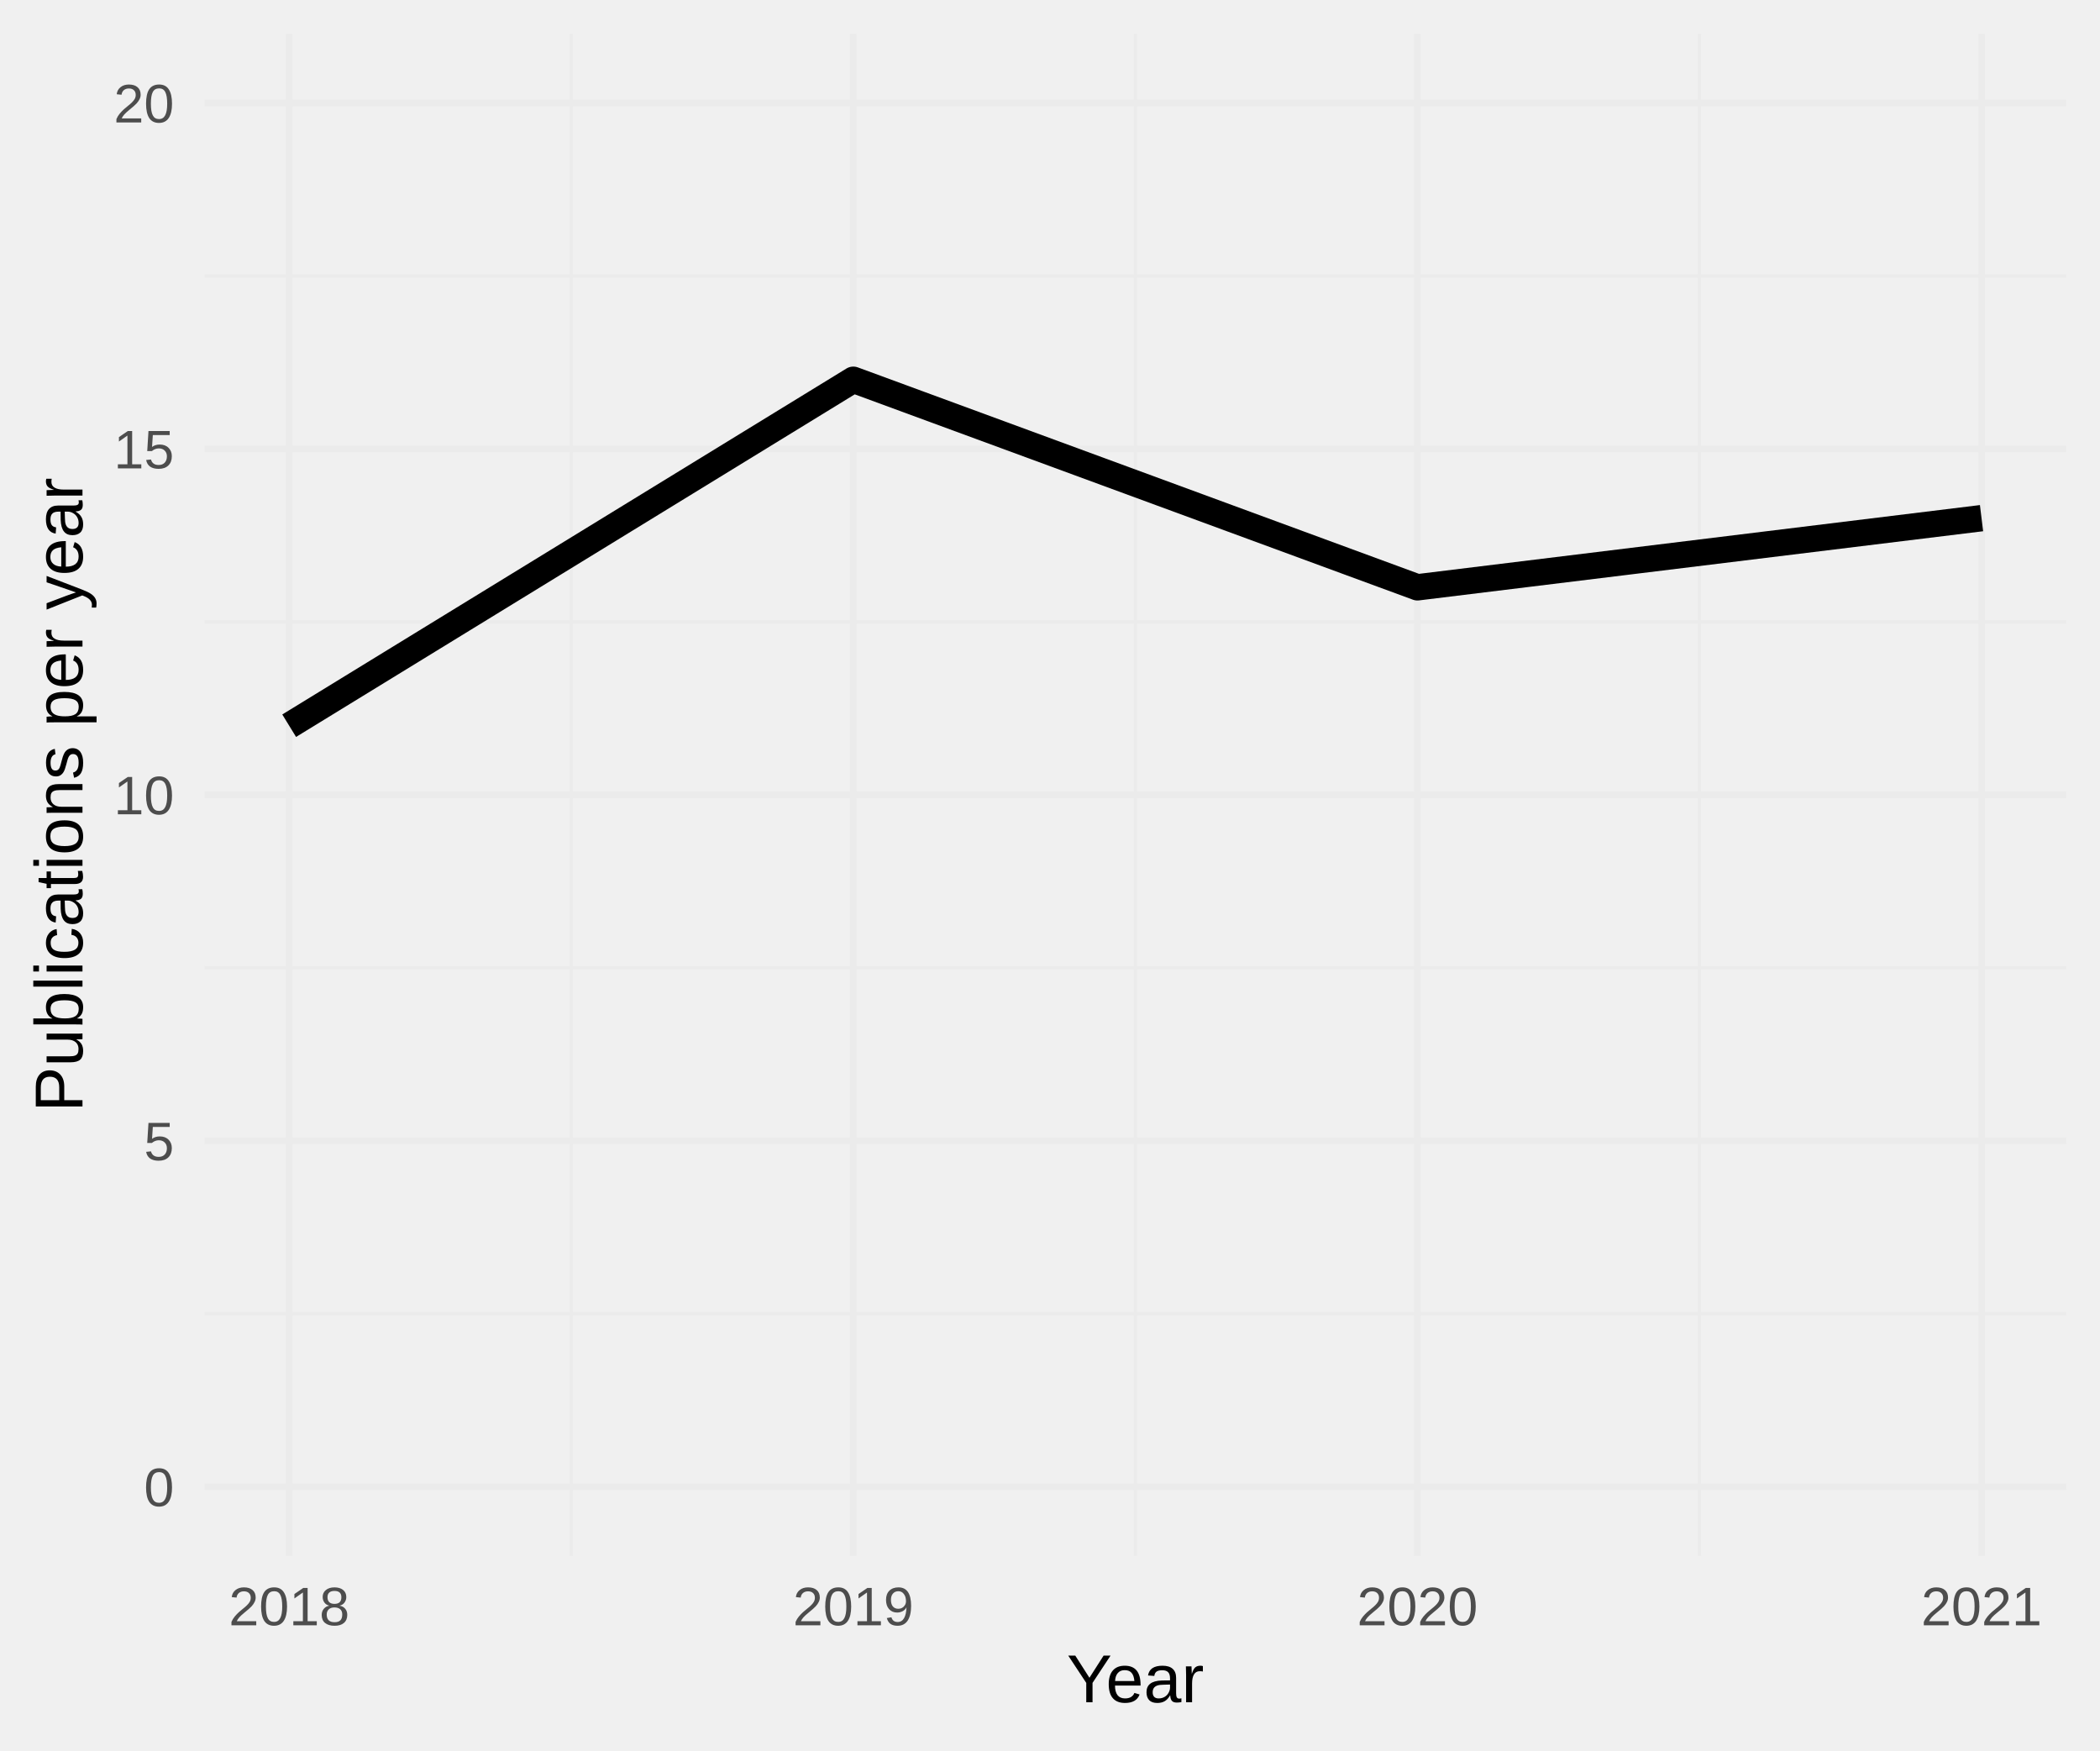
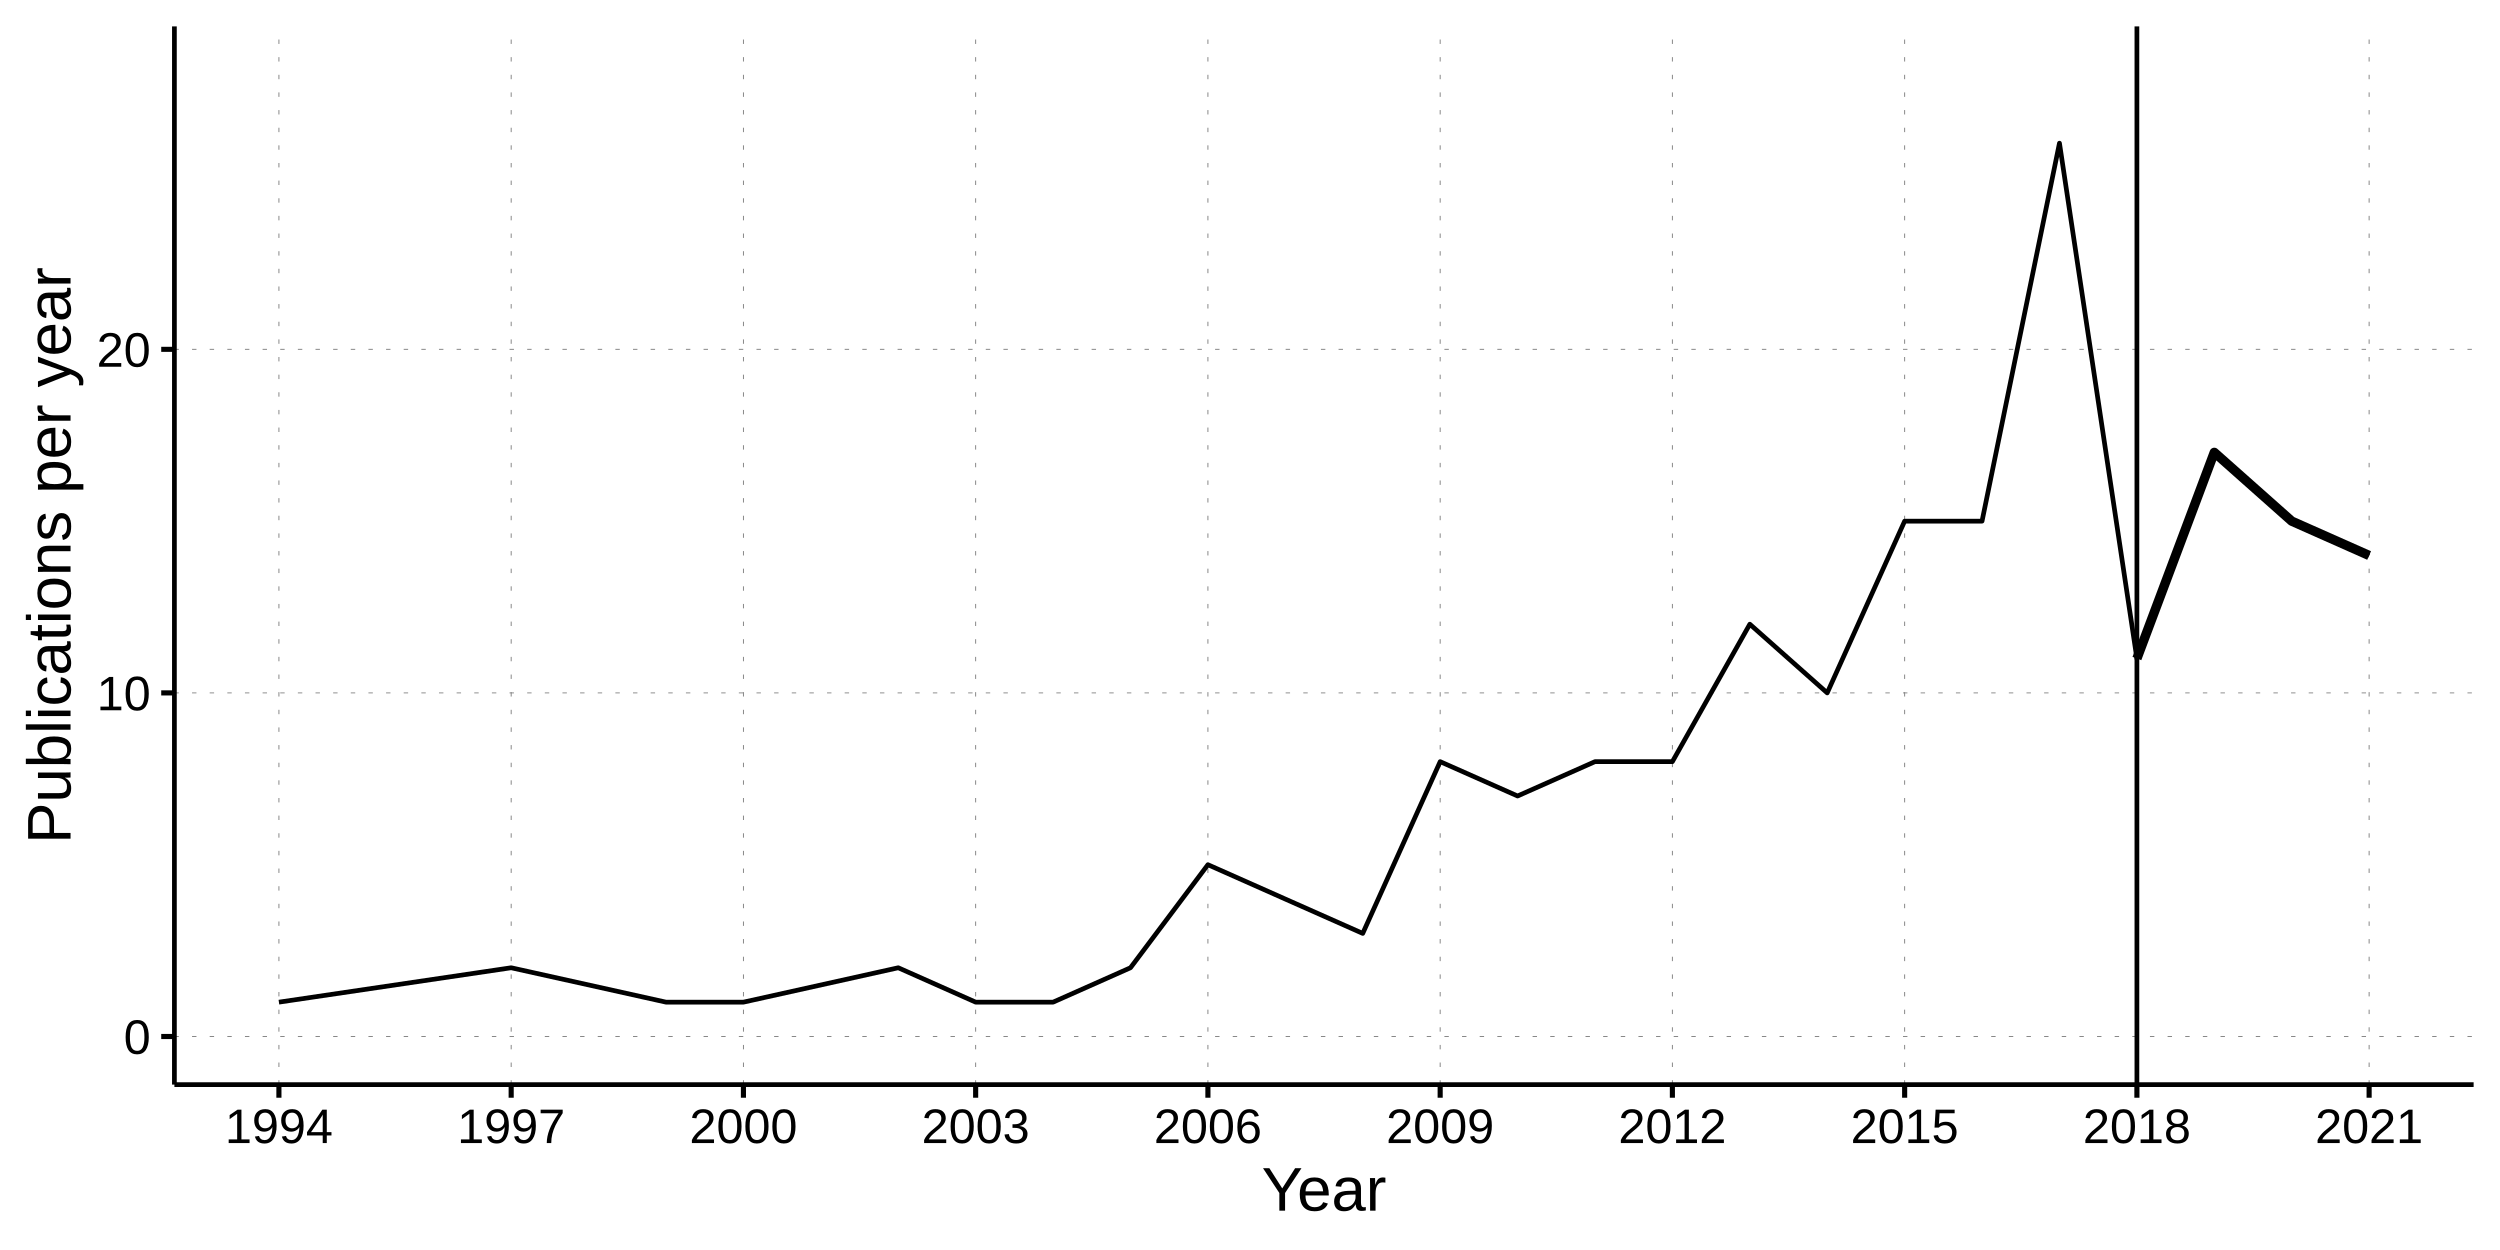
- <svg xmlns="http://www.w3.org/2000/svg" class="svglite" width="340.16pt" height="283.46pt" viewBox="0 0 340.16 283.46">
+ <svg xmlns="http://www.w3.org/2000/svg" class="svglite" width="566.93pt" height="283.46pt" viewBox="0 0 566.93 283.46">
  <defs>
    <style type="text/css">
    .svglite line, .svglite polyline, .svglite polygon, .svglite path, .svglite rect, .svglite circle {
      fill: none;
      stroke: #000000;
      stroke-linecap: round;
      stroke-linejoin: round;
      stroke-miterlimit: 10.00;
    }
  </style>
  </defs>
-   <rect width="100%" height="100%" style="stroke: none; fill: none;" />
+   <rect width="100%" height="100%" style="stroke: none; fill: #FFFFFF;" />
  <defs>
-     <clipPath id="cpMC4wMHwzNDAuMTZ8MC4wMHwyODMuNDY=">
-       <rect x="0.00" y="0.00" width="340.16" height="283.46" />
+     <clipPath id="cpMC4wMHw1NjYuOTN8MC4wMHwyODMuNDY=">
+       <rect x="0.00" y="0.00" width="566.93" height="283.46" />
    </clipPath>
  </defs>
-   <g clip-path="url(#cpMC4wMHwzNDAuMTZ8MC4wMHwyODMuNDY=)">
- </g>
+   <g clip-path="url(#cpMC4wMHw1NjYuOTN8MC4wMHwyODMuNDY=)">
+     <rect x="0.00" y="0.00" width="566.93" height="283.46" style="stroke-width: 1.16; stroke: #FFFFFF; fill: #FFFFFF;" />
+   </g>
  <defs>
-     <clipPath id="cpMzMuMTR8MzM0LjY4fDUuNDh8MjUxLjk3">
-       <rect x="33.14" y="5.48" width="301.54" height="246.49" />
+     <clipPath id="cpMzkuNTV8NTYwLjk1fDUuOTh8MjQ1Ljk2">
+       <rect x="39.55" y="5.98" width="521.40" height="239.98" />
    </clipPath>
  </defs>
-   <g clip-path="url(#cpMzMuMTR8MzM0LjY4fDUuNDh8MjUxLjk3)">
-     <polyline points="33.14,212.75 334.68,212.75 " style="stroke-width: 0.53; stroke: #EBEBEB; stroke-linecap: butt;" />
-     <polyline points="33.14,156.73 334.68,156.73 " style="stroke-width: 0.53; stroke: #EBEBEB; stroke-linecap: butt;" />
-     <polyline points="33.14,100.71 334.68,100.71 " style="stroke-width: 0.53; stroke: #EBEBEB; stroke-linecap: butt;" />
-     <polyline points="33.14,44.69 334.68,44.69 " style="stroke-width: 0.53; stroke: #EBEBEB; stroke-linecap: butt;" />
-     <polyline points="92.53,251.97 92.53,5.48 " style="stroke-width: 0.53; stroke: #EBEBEB; stroke-linecap: butt;" />
-     <polyline points="183.91,251.97 183.91,5.48 " style="stroke-width: 0.53; stroke: #EBEBEB; stroke-linecap: butt;" />
-     <polyline points="275.28,251.97 275.28,5.48 " style="stroke-width: 0.53; stroke: #EBEBEB; stroke-linecap: butt;" />
-     <polyline points="33.14,240.76 334.68,240.76 " style="stroke-width: 1.07; stroke: #EBEBEB; stroke-linecap: butt;" />
-     <polyline points="33.14,184.74 334.68,184.74 " style="stroke-width: 1.07; stroke: #EBEBEB; stroke-linecap: butt;" />
-     <polyline points="33.14,128.72 334.68,128.72 " style="stroke-width: 1.07; stroke: #EBEBEB; stroke-linecap: butt;" />
-     <polyline points="33.14,72.70 334.68,72.70 " style="stroke-width: 1.07; stroke: #EBEBEB; stroke-linecap: butt;" />
-     <polyline points="33.14,16.68 334.68,16.68 " style="stroke-width: 1.07; stroke: #EBEBEB; stroke-linecap: butt;" />
-     <polyline points="46.84,251.97 46.84,5.48 " style="stroke-width: 1.07; stroke: #EBEBEB; stroke-linecap: butt;" />
-     <polyline points="138.22,251.97 138.22,5.48 " style="stroke-width: 1.07; stroke: #EBEBEB; stroke-linecap: butt;" />
-     <polyline points="229.60,251.97 229.60,5.48 " style="stroke-width: 1.07; stroke: #EBEBEB; stroke-linecap: butt;" />
-     <polyline points="320.97,251.97 320.97,5.48 " style="stroke-width: 1.07; stroke: #EBEBEB; stroke-linecap: butt;" />
-     <polyline points="46.84,117.52 138.22,61.50 229.60,95.11 320.97,83.91 " style="stroke-width: 4.27; stroke-linecap: butt;" />
+   <g clip-path="url(#cpMzkuNTV8NTYwLjk1fDUuOTh8MjQ1Ljk2)">
+     <polyline points="39.55,235.05 560.95,235.05 " style="stroke-width: 0.21; stroke: #7F7F7F; stroke-dasharray: 1.00,3.00; stroke-linecap: butt;" />
+     <polyline points="39.55,157.13 560.95,157.13 " style="stroke-width: 0.21; stroke: #7F7F7F; stroke-dasharray: 1.00,3.00; stroke-linecap: butt;" />
+     <polyline points="39.55,79.22 560.95,79.22 " style="stroke-width: 0.21; stroke: #7F7F7F; stroke-dasharray: 1.00,3.00; stroke-linecap: butt;" />
+     <polyline points="63.25,245.96 63.25,5.98 " style="stroke-width: 0.21; stroke: #7F7F7F; stroke-dasharray: 1.00,3.00; stroke-linecap: butt;" />
+     <polyline points="115.92,245.96 115.92,5.98 " style="stroke-width: 0.21; stroke: #7F7F7F; stroke-dasharray: 1.00,3.00; stroke-linecap: butt;" />
+     <polyline points="168.59,245.96 168.59,5.98 " style="stroke-width: 0.21; stroke: #7F7F7F; stroke-dasharray: 1.00,3.00; stroke-linecap: butt;" />
+     <polyline points="221.25,245.96 221.25,5.98 " style="stroke-width: 0.21; stroke: #7F7F7F; stroke-dasharray: 1.00,3.00; stroke-linecap: butt;" />
+     <polyline points="273.92,245.96 273.92,5.98 " style="stroke-width: 0.21; stroke: #7F7F7F; stroke-dasharray: 1.00,3.00; stroke-linecap: butt;" />
+     <polyline points="326.59,245.96 326.59,5.98 " style="stroke-width: 0.21; stroke: #7F7F7F; stroke-dasharray: 1.00,3.00; stroke-linecap: butt;" />
+     <polyline points="379.25,245.96 379.25,5.98 " style="stroke-width: 0.21; stroke: #7F7F7F; stroke-dasharray: 1.00,3.00; stroke-linecap: butt;" />
+     <polyline points="431.92,245.96 431.92,5.98 " style="stroke-width: 0.21; stroke: #7F7F7F; stroke-dasharray: 1.00,3.00; stroke-linecap: butt;" />
+     <polyline points="484.59,245.96 484.59,5.98 " style="stroke-width: 0.21; stroke: #7F7F7F; stroke-dasharray: 1.00,3.00; stroke-linecap: butt;" />
+     <polyline points="537.25,245.96 537.25,5.98 " style="stroke-width: 0.21; stroke: #7F7F7F; stroke-dasharray: 1.00,3.00; stroke-linecap: butt;" />
+     <polyline points="63.25,227.26 115.92,219.46 151.03,227.26 168.59,227.26 203.70,219.46 221.25,227.26 238.81,227.26 256.36,219.46 273.92,196.09 291.47,203.88 309.03,211.67 326.59,172.72 344.14,180.51 361.70,172.72 379.25,172.72 396.81,141.55 414.36,157.13 431.92,118.18 449.47,118.18 467.03,32.47 484.59,149.34 502.14,102.59 519.70,118.18 537.25,125.97 " style="stroke-width: 1.07; stroke-linecap: butt;" />
+     <polyline points="484.59,149.34 502.14,102.59 519.70,118.18 537.25,125.97 " style="stroke-width: 2.13; stroke-linecap: butt;" />
+     <line x1="484.59" y1="245.96" x2="484.59" y2="5.98" style="stroke-width: 1.07; stroke-linecap: butt;" />
  </g>
-   <g clip-path="url(#cpMC4wMHwzNDAuMTZ8MC4wMHwyODMuNDY=)">
-     <text x="28.21" y="243.91" text-anchor="end" style="font-size: 8.80px; fill: #4D4D4D; font-family: Arial;" textLength="4.90px" lengthAdjust="spacingAndGlyphs">0</text>
-     <text x="28.21" y="187.89" text-anchor="end" style="font-size: 8.80px; fill: #4D4D4D; font-family: Arial;" textLength="4.90px" lengthAdjust="spacingAndGlyphs">5</text>
-     <text x="28.21" y="131.87" text-anchor="end" style="font-size: 8.80px; fill: #4D4D4D; font-family: Arial;" textLength="9.79px" lengthAdjust="spacingAndGlyphs">10</text>
-     <text x="28.21" y="75.85" text-anchor="end" style="font-size: 8.80px; fill: #4D4D4D; font-family: Arial;" textLength="9.79px" lengthAdjust="spacingAndGlyphs">15</text>
-     <text x="28.21" y="19.83" text-anchor="end" style="font-size: 8.80px; fill: #4D4D4D; font-family: Arial;" textLength="9.79px" lengthAdjust="spacingAndGlyphs">20</text>
-     <text x="46.84" y="263.20" text-anchor="middle" style="font-size: 8.80px; fill: #4D4D4D; font-family: Arial;" textLength="19.58px" lengthAdjust="spacingAndGlyphs">2018</text>
-     <text x="138.22" y="263.20" text-anchor="middle" style="font-size: 8.80px; fill: #4D4D4D; font-family: Arial;" textLength="19.58px" lengthAdjust="spacingAndGlyphs">2019</text>
-     <text x="229.60" y="263.20" text-anchor="middle" style="font-size: 8.80px; fill: #4D4D4D; font-family: Arial;" textLength="19.58px" lengthAdjust="spacingAndGlyphs">2020</text>
-     <text x="320.97" y="263.20" text-anchor="middle" style="font-size: 8.80px; fill: #4D4D4D; font-family: Arial;" textLength="19.58px" lengthAdjust="spacingAndGlyphs">2021</text>
-     <text x="183.91" y="275.67" text-anchor="middle" style="font-size: 11.00px; font-family: Arial;" textLength="22.23px" lengthAdjust="spacingAndGlyphs">Year</text>
-     <text transform="translate(13.36,128.72) rotate(-90)" text-anchor="middle" style="font-size: 11.00px; font-family: Arial;" textLength="102.75px" lengthAdjust="spacingAndGlyphs">Publications per year</text>
+   <g clip-path="url(#cpMC4wMHw1NjYuOTN8MC4wMHwyODMuNDY=)">
+     <polyline points="39.55,245.96 39.55,5.98 " style="stroke-width: 1.07; stroke-linecap: butt;" />
+     <text x="34.17" y="238.99" text-anchor="end" style="font-size: 11.00px; font-family: Arial;" textLength="6.12px" lengthAdjust="spacingAndGlyphs">0</text>
+     <text x="34.17" y="161.07" text-anchor="end" style="font-size: 11.00px; font-family: Arial;" textLength="12.24px" lengthAdjust="spacingAndGlyphs">10</text>
+     <text x="34.17" y="83.16" text-anchor="end" style="font-size: 11.00px; font-family: Arial;" textLength="12.24px" lengthAdjust="spacingAndGlyphs">20</text>
+     <polyline points="36.56,235.05 39.55,235.05 " style="stroke-width: 1.16; stroke-linecap: butt;" />
+     <polyline points="36.56,157.13 39.55,157.13 " style="stroke-width: 1.16; stroke-linecap: butt;" />
+     <polyline points="36.56,79.22 39.55,79.22 " style="stroke-width: 1.16; stroke-linecap: butt;" />
+     <polyline points="39.55,245.96 560.95,245.96 " style="stroke-width: 1.07; stroke-linecap: butt;" />
+     <polyline points="63.25,248.94 63.25,245.96 " style="stroke-width: 1.16; stroke-linecap: butt;" />
+     <polyline points="115.92,248.94 115.92,245.96 " style="stroke-width: 1.16; stroke-linecap: butt;" />
+     <polyline points="168.59,248.94 168.59,245.96 " style="stroke-width: 1.16; stroke-linecap: butt;" />
+     <polyline points="221.25,248.94 221.25,245.96 " style="stroke-width: 1.16; stroke-linecap: butt;" />
+     <polyline points="273.92,248.94 273.92,245.96 " style="stroke-width: 1.16; stroke-linecap: butt;" />
+     <polyline points="326.59,248.94 326.59,245.96 " style="stroke-width: 1.16; stroke-linecap: butt;" />
+     <polyline points="379.25,248.94 379.25,245.96 " style="stroke-width: 1.16; stroke-linecap: butt;" />
+     <polyline points="431.92,248.94 431.92,245.96 " style="stroke-width: 1.16; stroke-linecap: butt;" />
+     <polyline points="484.59,248.94 484.59,245.96 " style="stroke-width: 1.16; stroke-linecap: butt;" />
+     <polyline points="537.25,248.94 537.25,245.96 " style="stroke-width: 1.16; stroke-linecap: butt;" />
+     <text x="63.25" y="259.21" text-anchor="middle" style="font-size: 11.00px; font-family: Arial;" textLength="24.48px" lengthAdjust="spacingAndGlyphs">1994</text>
+     <text x="115.92" y="259.21" text-anchor="middle" style="font-size: 11.00px; font-family: Arial;" textLength="24.48px" lengthAdjust="spacingAndGlyphs">1997</text>
+     <text x="168.59" y="259.21" text-anchor="middle" style="font-size: 11.00px; font-family: Arial;" textLength="24.48px" lengthAdjust="spacingAndGlyphs">2000</text>
+     <text x="221.25" y="259.21" text-anchor="middle" style="font-size: 11.00px; font-family: Arial;" textLength="24.48px" lengthAdjust="spacingAndGlyphs">2003</text>
+     <text x="273.92" y="259.21" text-anchor="middle" style="font-size: 11.00px; font-family: Arial;" textLength="24.48px" lengthAdjust="spacingAndGlyphs">2006</text>
+     <text x="326.59" y="259.21" text-anchor="middle" style="font-size: 11.00px; font-family: Arial;" textLength="24.48px" lengthAdjust="spacingAndGlyphs">2009</text>
+     <text x="379.25" y="259.21" text-anchor="middle" style="font-size: 11.00px; font-family: Arial;" textLength="24.48px" lengthAdjust="spacingAndGlyphs">2012</text>
+     <text x="431.92" y="259.21" text-anchor="middle" style="font-size: 11.00px; font-family: Arial;" textLength="24.48px" lengthAdjust="spacingAndGlyphs">2015</text>
+     <text x="484.59" y="259.21" text-anchor="middle" style="font-size: 11.00px; font-family: Arial;" textLength="24.48px" lengthAdjust="spacingAndGlyphs">2018</text>
+     <text x="537.25" y="259.21" text-anchor="middle" style="font-size: 11.00px; font-family: Arial;" textLength="24.48px" lengthAdjust="spacingAndGlyphs">2021</text>
+     <text x="300.25" y="274.54" text-anchor="middle" style="font-size: 14.00px; font-family: Arial;" textLength="28.28px" lengthAdjust="spacingAndGlyphs">Year</text>
+     <text transform="translate(16.00,125.97) rotate(-90)" text-anchor="middle" style="font-size: 14.00px; font-family: Arial;" textLength="130.69px" lengthAdjust="spacingAndGlyphs">Publications per year</text>
  </g>
</svg>
